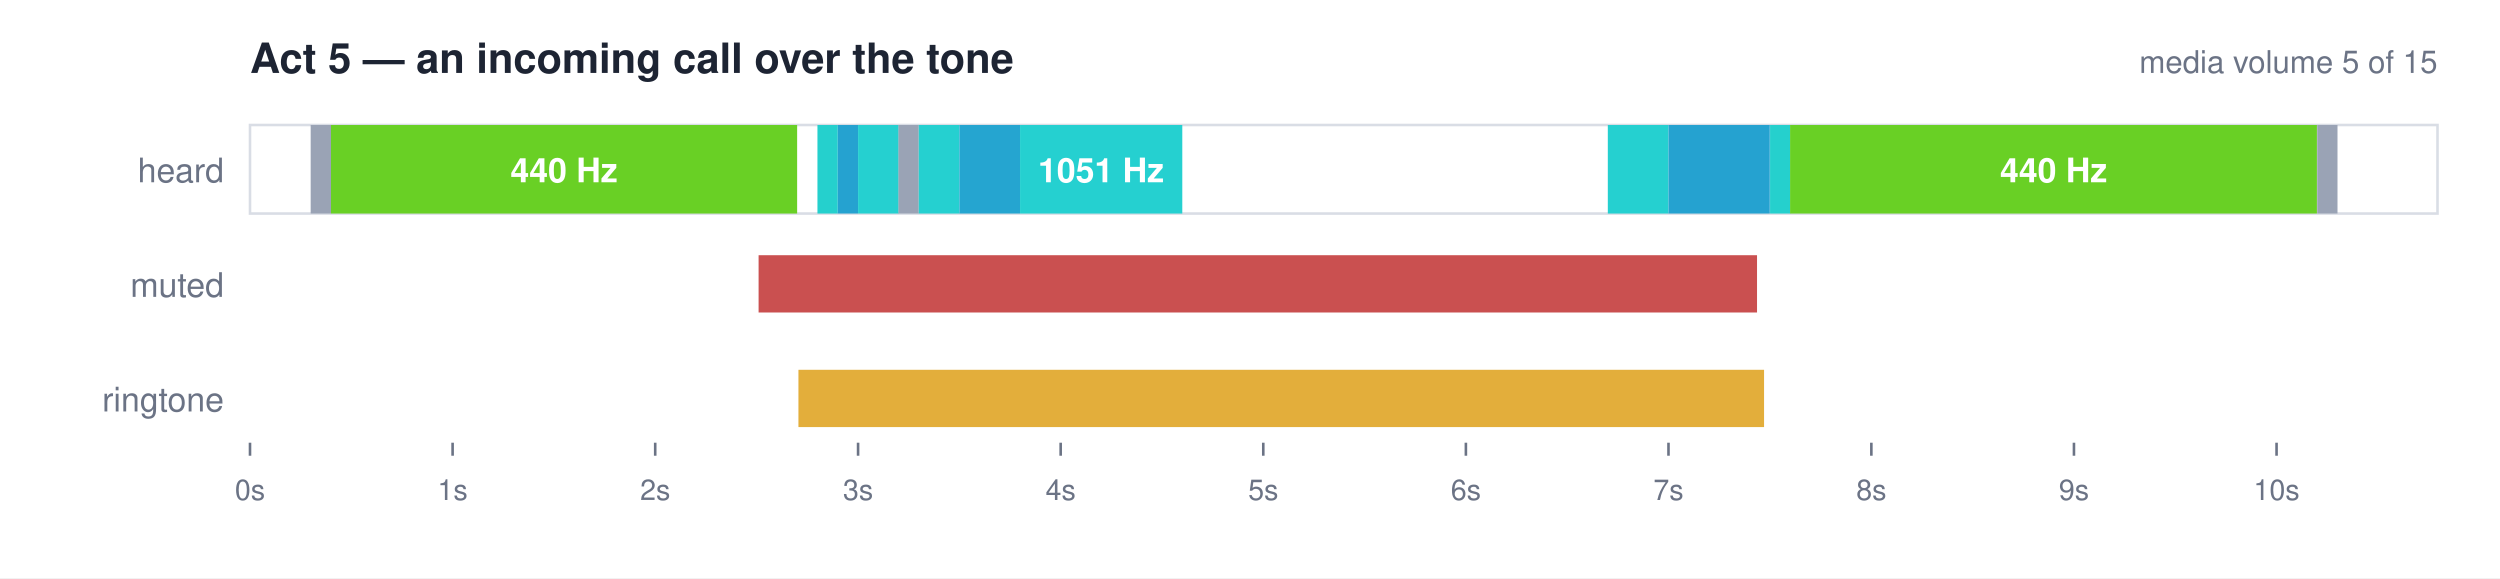
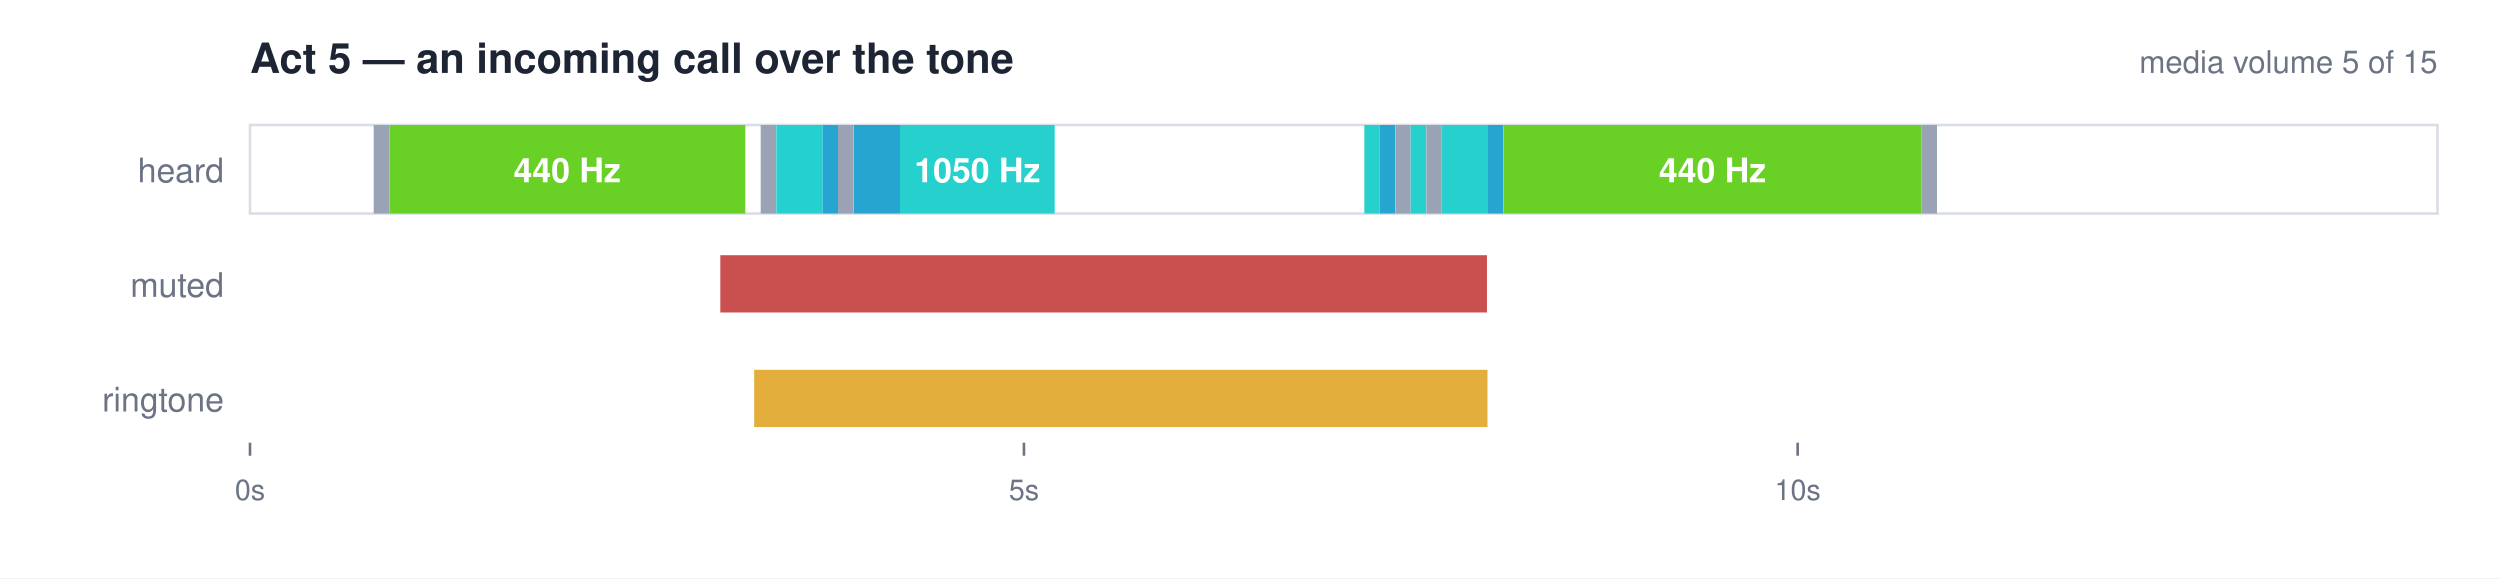
<svg xmlns="http://www.w3.org/2000/svg" width="960" height="222" viewBox="0 0 960 222" font-family="-apple-system, Helvetica, Arial, sans-serif">
  <rect width="960" height="222" fill="#fff" />
  <text x="96" y="28" font-size="16" font-weight="600" fill="#1d2433">Act 5 — an incoming call over the tone</text>
  <text x="86" y="70.0" font-size="13" text-anchor="end" fill="#6b7385">heard</text>
  <rect x="96" y="48" width="840" height="34" fill="none" stroke="#d9dde5" />
-   <rect x="119.3" y="48" width="7.8" height="34" fill="#9aa3b5" />
-   <rect x="127.1" y="48" width="179.0" height="34" fill="hsl(96, 70%, 48%)" />
-   <text x="216.6" y="70.0" font-size="13" text-anchor="middle" fill="#fff" font-weight="600">440 Hz</text>
-   <rect x="313.9" y="48" width="7.8" height="34" fill="hsl(179, 70%, 48%)" />
-   <rect x="321.7" y="48" width="7.8" height="34" fill="hsl(196, 70%, 48%)" />
-   <rect x="329.5" y="48" width="15.6" height="34" fill="hsl(180, 70%, 48%)" />
-   <rect x="345.0" y="48" width="7.8" height="34" fill="#9aa3b5" />
-   <rect x="352.8" y="48" width="15.6" height="34" fill="hsl(180, 70%, 48%)" />
-   <rect x="368.4" y="48" width="23.3" height="34" fill="hsl(195, 70%, 48%)" />
-   <rect x="391.7" y="48" width="62.3" height="34" fill="hsl(180, 70%, 48%)" />
-   <text x="422.8" y="70.0" font-size="13" text-anchor="middle" fill="#fff" font-weight="600">1051 Hz</text>
-   <rect x="617.4" y="48" width="23.3" height="34" fill="hsl(180, 70%, 48%)" />
-   <rect x="640.7" y="48" width="38.9" height="34" fill="hsl(196, 70%, 48%)" />
-   <rect x="679.7" y="48" width="7.8" height="34" fill="hsl(179, 70%, 48%)" />
-   <rect x="687.4" y="48" width="202.3" height="34" fill="hsl(96, 70%, 48%)" />
-   <text x="788.6" y="70.0" font-size="13" text-anchor="middle" fill="#fff" font-weight="600">440 Hz</text>
-   <rect x="889.8" y="48" width="7.8" height="34" fill="#9aa3b5" />
+   <rect x="143.5" y="48" width="5.9" height="34" fill="#9aa3b5" />
+   <rect x="149.5" y="48" width="136.7" height="34" fill="hsl(96, 70%, 48%)" />
+   <text x="217.8" y="70.0" font-size="13" text-anchor="middle" fill="#fff" font-weight="600">440 Hz</text>
+   <rect x="292.1" y="48" width="5.9" height="34" fill="#9aa3b5" />
+   <rect x="298.1" y="48" width="17.8" height="34" fill="hsl(180, 70%, 48%)" />
+   <rect x="315.9" y="48" width="5.9" height="34" fill="hsl(195, 70%, 48%)" />
+   <rect x="321.8" y="48" width="5.9" height="34" fill="#9aa3b5" />
+   <rect x="327.8" y="48" width="17.8" height="34" fill="hsl(195, 70%, 48%)" />
+   <rect x="345.6" y="48" width="59.4" height="34" fill="hsl(179, 70%, 48%)" />
+   <text x="375.3" y="70.0" font-size="13" text-anchor="middle" fill="#fff" font-weight="600">1050 Hz</text>
+   <rect x="523.9" y="48" width="5.9" height="34" fill="hsl(179, 70%, 48%)" />
+   <rect x="529.8" y="48" width="5.9" height="34" fill="hsl(195, 70%, 48%)" />
+   <rect x="535.8" y="48" width="5.9" height="34" fill="#9aa3b5" />
+   <rect x="541.7" y="48" width="5.9" height="34" fill="hsl(179, 70%, 48%)" />
+   <rect x="547.7" y="48" width="5.9" height="34" fill="#9aa3b5" />
+   <rect x="553.6" y="48" width="17.8" height="34" fill="hsl(179, 70%, 48%)" />
+   <rect x="571.4" y="48" width="5.9" height="34" fill="hsl(195, 70%, 48%)" />
+   <rect x="577.4" y="48" width="160.5" height="34" fill="hsl(96, 70%, 48%)" />
+   <text x="657.6" y="70.0" font-size="13" text-anchor="middle" fill="#fff" font-weight="600">440 Hz</text>
+   <rect x="737.9" y="48" width="5.9" height="34" fill="#9aa3b5" />
  <text x="86" y="114.0" font-size="13" text-anchor="end" fill="#6b7385">muted</text>
-   <rect x="291.3" y="98" width="383.4" height="22" fill="#c43d3d" opacity="0.9" />
+   <rect x="276.6" y="98" width="294.4" height="22" fill="#c43d3d" opacity="0.9" />
  <text x="86" y="158.0" font-size="13" text-anchor="end" fill="#6b7385">ringtone</text>
-   <rect x="306.6" y="142" width="370.8" height="22" fill="#e0a526" opacity="0.9" />
+   <rect x="289.6" y="142" width="281.6" height="22" fill="#e0a526" opacity="0.9" />
  <line x1="96.0" y1="170" x2="96.0" y2="175" stroke="#6b7385" />
  <text x="96.0" y="192" font-size="11" text-anchor="middle" fill="#6b7385">0s</text>
-   <line x1="173.8" y1="170" x2="173.8" y2="175" stroke="#6b7385" />
-   <text x="173.8" y="192" font-size="11" text-anchor="middle" fill="#6b7385">1s</text>
-   <line x1="251.6" y1="170" x2="251.6" y2="175" stroke="#6b7385" />
-   <text x="251.6" y="192" font-size="11" text-anchor="middle" fill="#6b7385">2s</text>
-   <line x1="329.5" y1="170" x2="329.5" y2="175" stroke="#6b7385" />
-   <text x="329.5" y="192" font-size="11" text-anchor="middle" fill="#6b7385">3s</text>
-   <line x1="407.3" y1="170" x2="407.3" y2="175" stroke="#6b7385" />
-   <text x="407.3" y="192" font-size="11" text-anchor="middle" fill="#6b7385">4s</text>
-   <line x1="485.1" y1="170" x2="485.1" y2="175" stroke="#6b7385" />
-   <text x="485.1" y="192" font-size="11" text-anchor="middle" fill="#6b7385">5s</text>
-   <line x1="562.9" y1="170" x2="562.9" y2="175" stroke="#6b7385" />
-   <text x="562.9" y="192" font-size="11" text-anchor="middle" fill="#6b7385">6s</text>
-   <line x1="640.7" y1="170" x2="640.7" y2="175" stroke="#6b7385" />
-   <text x="640.7" y="192" font-size="11" text-anchor="middle" fill="#6b7385">7s</text>
-   <line x1="718.6" y1="170" x2="718.6" y2="175" stroke="#6b7385" />
-   <text x="718.6" y="192" font-size="11" text-anchor="middle" fill="#6b7385">8s</text>
-   <line x1="796.4" y1="170" x2="796.4" y2="175" stroke="#6b7385" />
-   <text x="796.4" y="192" font-size="11" text-anchor="middle" fill="#6b7385">9s</text>
-   <line x1="874.2" y1="170" x2="874.2" y2="175" stroke="#6b7385" />
-   <text x="874.2" y="192" font-size="11" text-anchor="middle" fill="#6b7385">10s</text>
+   <line x1="393.2" y1="170" x2="393.2" y2="175" stroke="#6b7385" />
+   <text x="393.2" y="192" font-size="11" text-anchor="middle" fill="#6b7385">5s</text>
+   <line x1="690.3" y1="170" x2="690.3" y2="175" stroke="#6b7385" />
+   <text x="690.3" y="192" font-size="11" text-anchor="middle" fill="#6b7385">10s</text>
  <text x="936" y="28" font-size="12" text-anchor="end" fill="#6b7385">media volume 5 of 15</text>
</svg>
